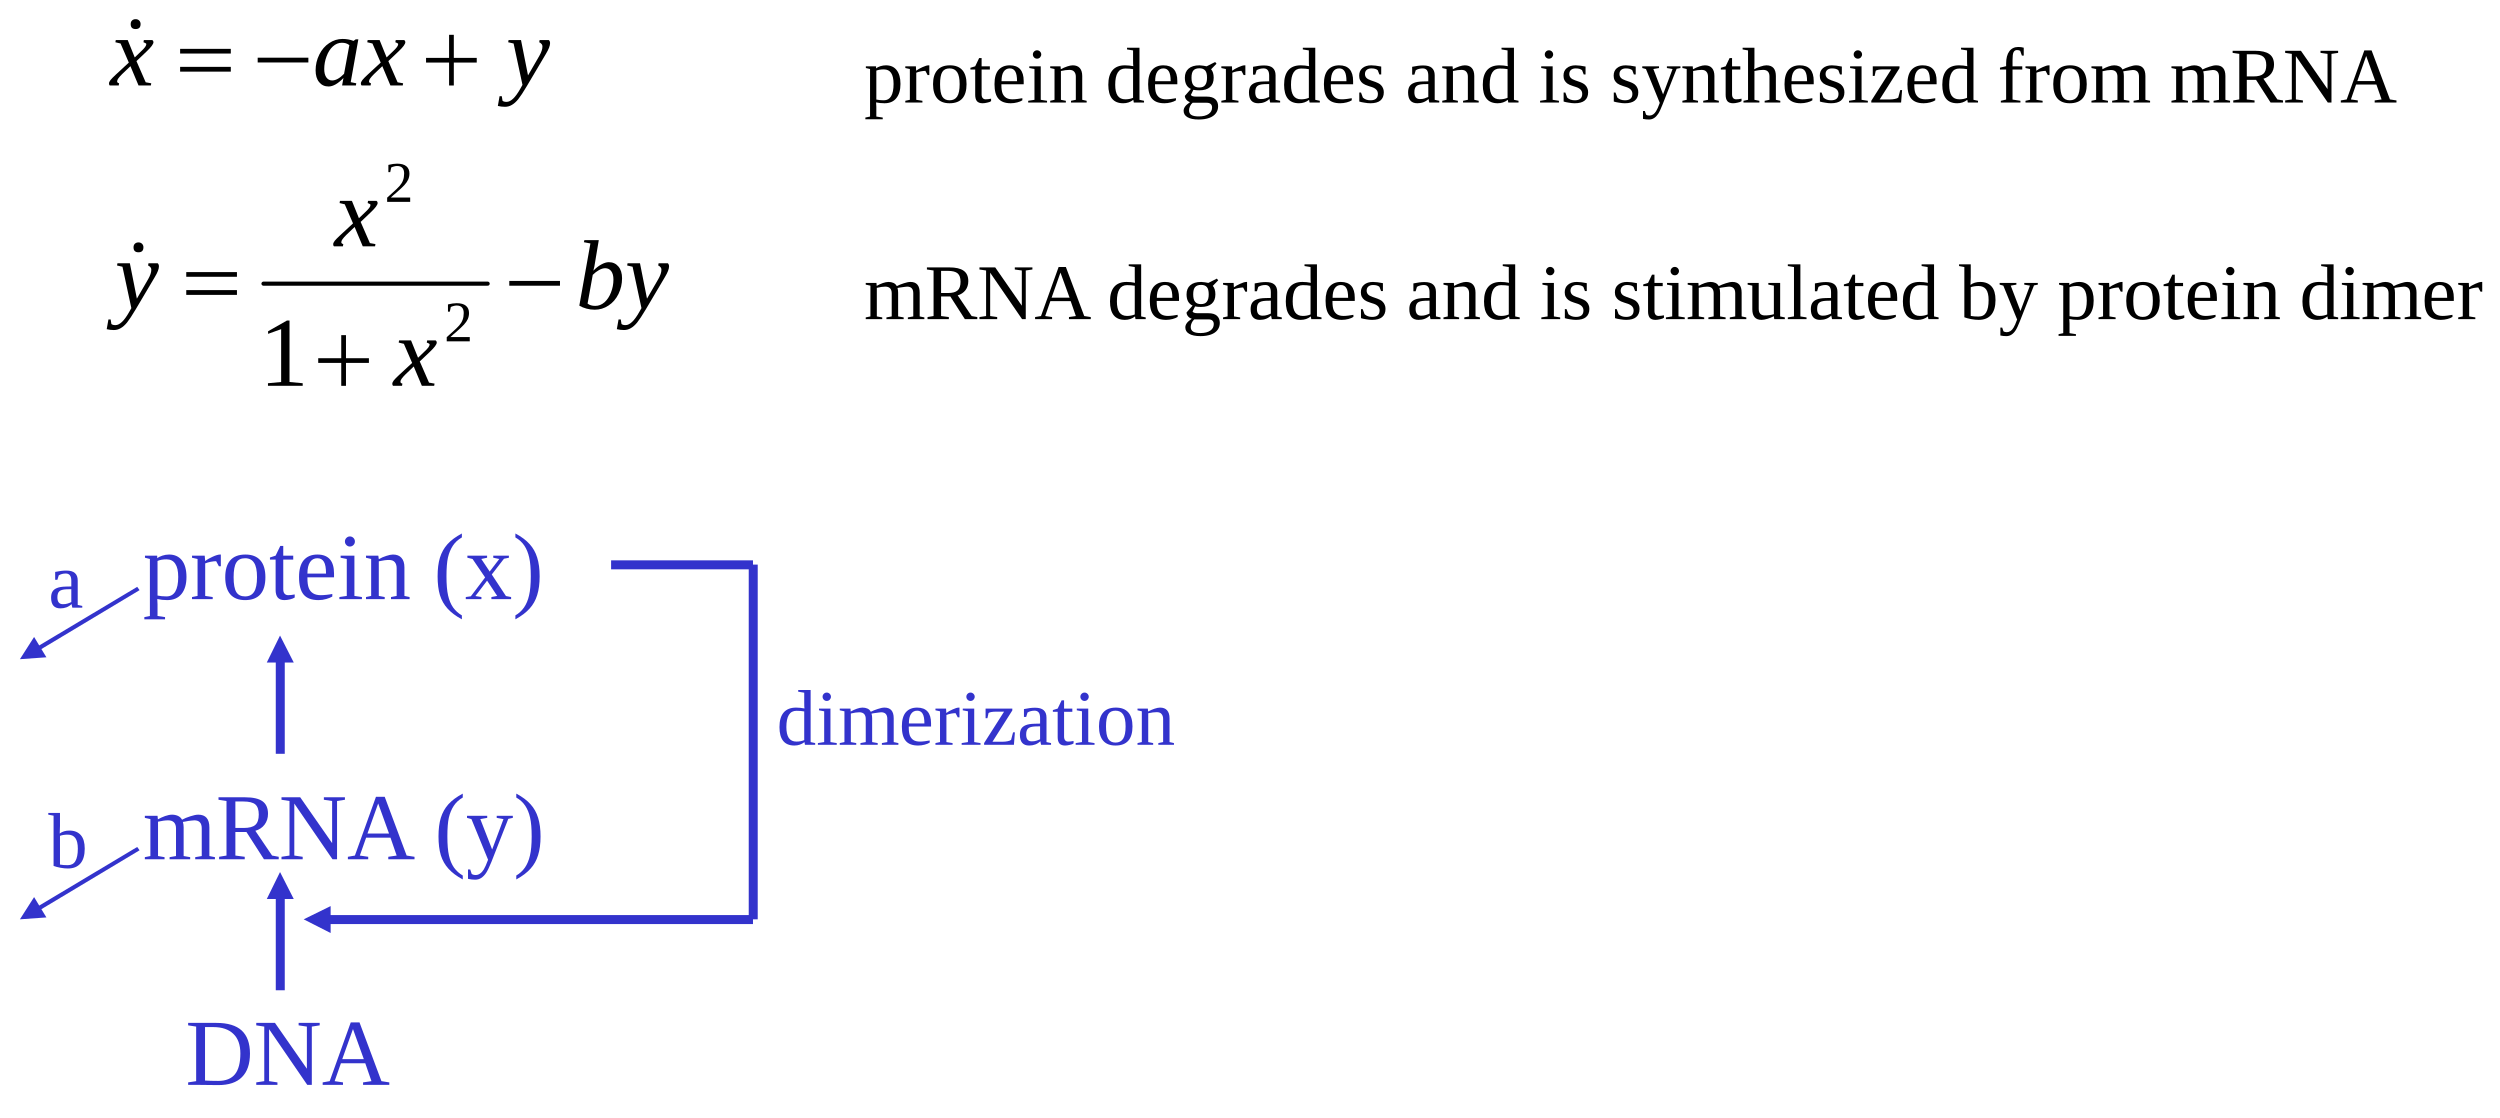
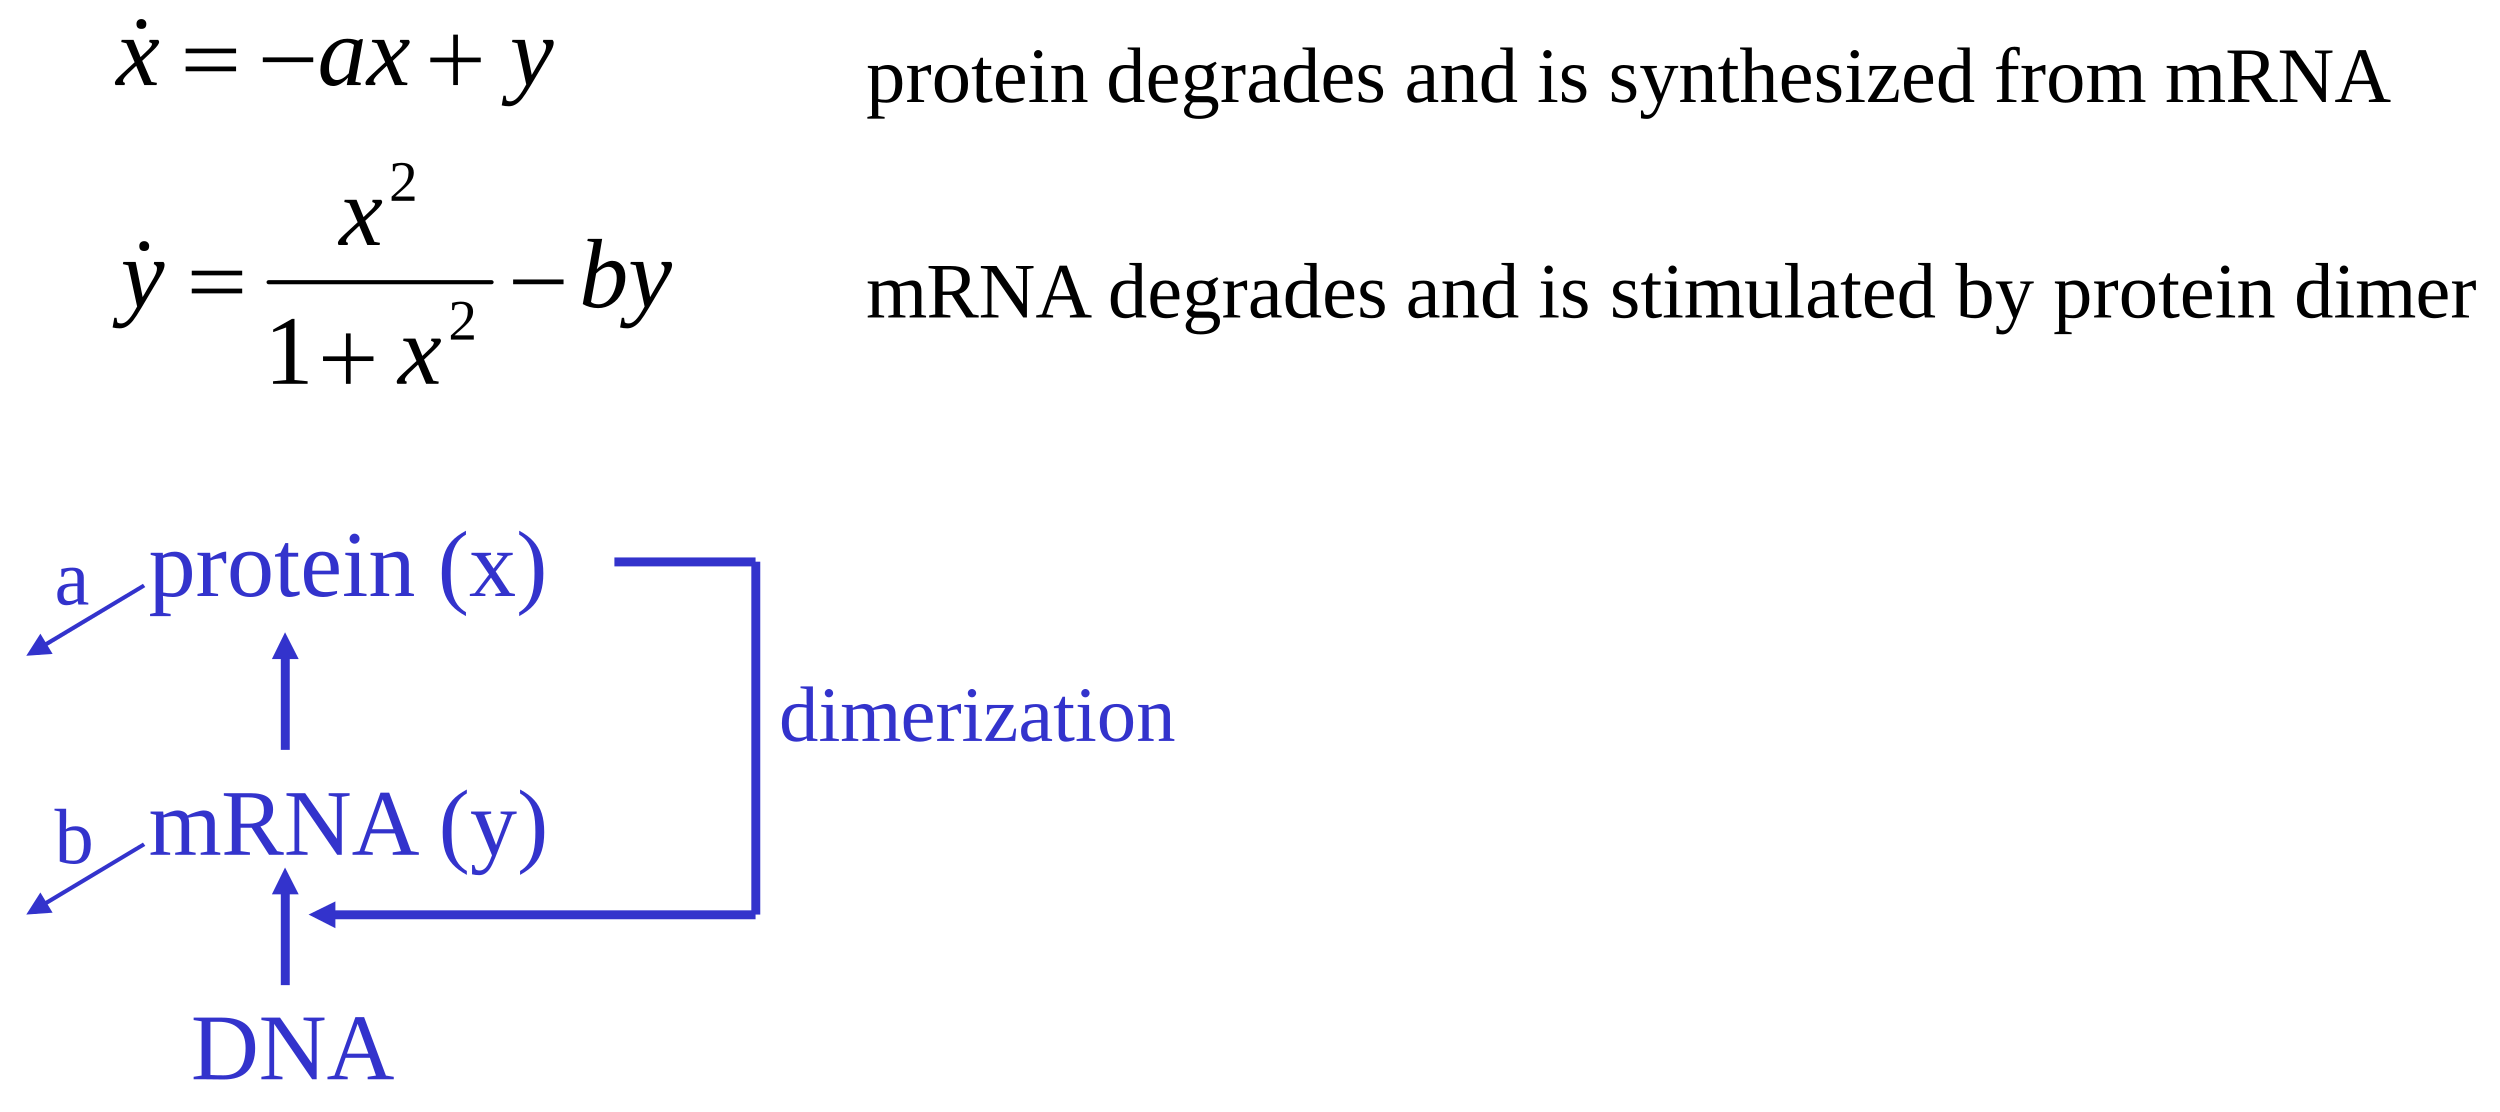
- <svg xmlns="http://www.w3.org/2000/svg" id="Layer_1" version="1.1" viewBox="0 0 317.153 141.801">
+ <svg xmlns="http://www.w3.org/2000/svg" id="Layer_1" version="1.1" width="317" height="141" viewBox="0 0 317.153 141.801">
  <defs>
    <style>
      .st0 {
        font-family: TimesNewRomanPS-ItalicMT, 'Times New Roman';
        font-style: italic;
      }

      .st0, .st1 {
        font-size: 12.542px;
      }

      .st2, .st3, .st4 {
        fill: #33c;
      }

      .st3 {
        font-size: 12px;
      }

      .st3, .st4, .st5, .st1, .st6 {
        font-family: TimesNewRomanPSMT, 'Times New Roman';
      }

      .st4, .st6 {
        font-size: 10.02px;
      }

      .st5 {
        font-size: 7.316px;
      }

      .st7 {
        letter-spacing: .001em;
      }

      .st8 {
        letter-spacing: .001em;
      }

      .st9 {
        letter-spacing: .001em;
      }

      .st10 {
        letter-spacing: .001em;
      }

      .st11 {
        letter-spacing: .001em;
      }

      .st12 {
        letter-spacing: .002em;
      }

      .st13 {
        letter-spacing: .002em;
      }

      .st14 {
        letter-spacing: 0em;
      }

      .st15 {
        fill: none;
        stroke: #000;
        stroke-linecap: round;
        stroke-linejoin: round;
        stroke-width: .521px;
      }

      .st16 {
        letter-spacing: -.057em;
      }

      .st17 {
        letter-spacing: -.022em;
      }

      .st18 {
        letter-spacing: -.015em;
      }

      .st19 {
        letter-spacing: -.016em;
      }

      .st20 {
        letter-spacing: -.051em;
      }

      .st21 {
        letter-spacing: -.028em;
      }

      .st22 {
        letter-spacing: -.004em;
      }

      .st23 {
        letter-spacing: -.004em;
      }

      .st24 {
        letter-spacing: -.011em;
      }

      .st25 {
        letter-spacing: -.01em;
      }

      .st26 {
        letter-spacing: -.01em;
      }

      .st27 {
        letter-spacing: -.01em;
      }

      .st28 {
        letter-spacing: -.007em;
      }

      .st29 {
        letter-spacing: -.001em;
      }

      .st30 {
        letter-spacing: -.001em;
      }

      .st31 {
        letter-spacing: -.003em;
      }

      .st32 {
        letter-spacing: -.002em;
      }

      .st33 {
        letter-spacing: -.002em;
      }

      .st34 {
        letter-spacing: -.002em;
      }

      .st35 {
        letter-spacing: -.002em;
      }

      .st36 {
        letter-spacing: .009em;
      }
    </style>
  </defs>
  <g>
    <line class="st15" x1="33.425" y1="35.986" x2="61.865" y2="35.986" />
    <text class="st0" transform="translate(73.02501 39.16564)">
      <tspan x="0" y="0">by</tspan>
    </text>
    <text class="st0" transform="translate(49.92442 48.94592)">
      <tspan x="0" y="0">x</tspan>
    </text>
    <text class="st0" transform="translate(42.42442 31.24621)">
      <tspan x="0" y="0">x</tspan>
    </text>
    <text class="st0" transform="translate(14.58409 39.16711)">
      <tspan x="0" y="0">y</tspan>
    </text>
    <text class="st0" transform="translate(64.20421 10.84631)">
      <tspan x="0" y="0">y</tspan>
    </text>
    <text class="st0" transform="translate(39.66368 10.84631)">
      <tspan x="0" y="0">ax</tspan>
    </text>
    <text class="st0" transform="translate(13.98351 10.84631)">
      <tspan x="0" y="0">x</tspan>
    </text>
    <rect x="64.61" y="35.639" width="6.43" height=".606" />
    <polygon points="43.291 42.517 43.891 42.517 43.891 45.444 46.8 45.444 46.8 46.038 43.891 46.038 43.891 48.947 43.291 48.947 43.291 46.038 40.37 46.038 40.37 45.444 43.291 45.444 43.291 42.517" />
    <path d="M23.629,34.519h6.43v.594h-6.43v-.594ZM23.629,36.803h6.43v.606h-6.43v-.606Z" />
    <polygon points="56.971 4.416 57.571 4.416 57.571 7.343 60.48 7.343 60.48 7.937 57.571 7.937 57.571 10.846 56.971 10.846 56.971 7.937 54.049 7.937 54.049 7.343 56.971 7.343 56.971 4.416" />
    <rect x="32.69" y="7.319" width="6.43" height=".606" />
    <path d="M22.85,6.198h6.43v.594h-6.43v-.594ZM22.85,8.482h6.43v.606h-6.43v-.606Z" />
    <text class="st5" transform="translate(56.34483 43.30578)">
      <tspan x="0" y="0">2</tspan>
    </text>
    <text class="st5" transform="translate(48.78526 25.60558)">
      <tspan x="0" y="0">2</tspan>
    </text>
    <text class="st1" transform="translate(32.88487 48.94543)">
      <tspan x="0" y="0">1</tspan>
    </text>
    <path d="M18.194,31.379c0,.418-.209.627-.627.627-.418,0-.627-.209-.627-.627,0-.201.058-.355.176-.464.117-.109.268-.163.452-.163.184,0,.334.059.452.176.117.117.176.268.176.451Z" />
    <path d="M17.834,3.058c0,.418-.209.627-.627.627-.418,0-.627-.209-.627-.627,0-.201.058-.355.176-.464.117-.109.268-.163.452-.163.184,0,.334.059.452.176.117.117.176.268.176.451Z" />
    <text class="st6" transform="translate(109.6251 13.00549)">
      <tspan class="st8" x="0" y="0">pro</tspan>
      <tspan class="st35" x="13.387" y="0">t</tspan>
      <tspan class="st8" x="16.15" y="0">e</tspan>
      <tspan class="st35" x="20.608" y="0">i</tspan>
      <tspan class="st8" x="23.372" y="0">n</tspan>
      <tspan class="st21" x="28.392" y="0"> </tspan>
      <tspan class="st8" x="30.616" y="0">degrades</tspan>
      <tspan class="st19" x="66.304" y="0"> </tspan>
      <tspan class="st7" x="68.649" y="0">and</tspan>
      <tspan class="st25" x="83.147" y="0"> </tspan>
      <tspan class="st32" x="85.551" y="0">i</tspan>
      <tspan x="88.315" y="0">s</tspan>
      <tspan class="st23" x="92.214" y="0"> </tspan>
      <tspan class="st7" x="94.679" y="0">s</tspan>
      <tspan class="st31" x="98.589" y="0">y</tspan>
      <tspan class="st7" x="103.569" y="0">n</tspan>
      <tspan class="st32" x="108.589" y="0">t</tspan>
      <tspan class="st11" x="111.353" y="0">hes</tspan>
      <tspan class="st32" x="124.74" y="0">i</tspan>
      <tspan class="st11" x="127.503" y="0">zed</tspan>
      <tspan class="st19" x="141.438" y="0"> </tspan>
      <tspan class="st11" x="143.783" y="0">fro</tspan>
      <tspan class="st24" x="155.497" y="0">m</tspan>
      <tspan class="st23" x="163.18" y="0"> </tspan>
      <tspan class="st24" x="165.645" y="0">m</tspan>
      <tspan class="st32" x="173.329" y="0">R</tspan>
      <tspan class="st11" x="179.992" y="0">N</tspan>
      <tspan x="187.238" y="0">A</tspan>
    </text>
    <text class="st6" transform="translate(109.6251 40.48547)">
      <tspan class="st24" x="0" y="0">m</tspan>
      <tspan class="st35" x="7.684" y="0">R</tspan>
      <tspan class="st11" x="14.347" y="0">N</tspan>
      <tspan class="st20" x="21.593" y="0">A</tspan>
      <tspan class="st8" x="28.318" y="0" xml:space="preserve"> degrades</tspan>
      <tspan class="st17" x="66.521" y="0"> </tspan>
      <tspan class="st11" x="68.806" y="0">and</tspan>
      <tspan class="st26" x="83.303" y="0"> </tspan>
      <tspan class="st32" x="85.708" y="0">i</tspan>
      <tspan x="88.472" y="0">s</tspan>
      <tspan class="st23" x="92.372" y="0"> </tspan>
      <tspan class="st11" x="94.836" y="0">s</tspan>
      <tspan class="st32" x="98.746" y="0">ti</tspan>
      <tspan class="st24" x="104.273" y="0">m</tspan>
      <tspan class="st7" x="111.957" y="0">u</tspan>
      <tspan class="st32" x="116.977" y="0">l</tspan>
      <tspan class="st11" x="119.741" y="0">a</tspan>
      <tspan class="st34" x="124.198" y="0">t</tspan>
      <tspan class="st11" x="126.962" y="0">ed</tspan>
      <tspan class="st23" x="136.439" y="0"> </tspan>
      <tspan class="st7" x="138.904" y="0">b</tspan>
      <tspan class="st31" x="143.924" y="0">y</tspan>
      <tspan class="st22" x="148.904" y="0"> </tspan>
      <tspan class="st11" x="151.37" y="0">pro</tspan>
      <tspan class="st32" x="164.756" y="0">t</tspan>
      <tspan class="st11" x="167.52" y="0">e</tspan>
      <tspan class="st32" x="171.977" y="0">i</tspan>
      <tspan class="st7" x="174.741" y="0">n</tspan>
      <tspan class="st19" x="179.761" y="0"> </tspan>
      <tspan class="st11" x="182.106" y="0">d</tspan>
      <tspan class="st32" x="187.125" y="0">i</tspan>
      <tspan class="st24" x="189.889" y="0">m</tspan>
      <tspan x="197.573" y="0">er</tspan>
    </text>
  </g>
  <g>
    <text class="st3" transform="translate(23.52501 137.6256)">
      <tspan class="st33" x="0" y="0">DN</tspan>
      <tspan x="17.284" y="0">A</tspan>
    </text>
    <path class="st2" d="M33.845,114.046l1.68-3.42,1.74,3.42M36.125,125.626h-1.14v-12.18h1.14v12.18Z" />
    <text class="st3" transform="translate(18.12511 109.0055)">
      <tspan class="st28" x="0" y="0">m</tspan>
      <tspan class="st30" x="9.25" y="0">R</tspan>
      <tspan class="st33" x="17.242" y="0">N</tspan>
      <tspan class="st16" x="25.884" y="0">A</tspan>
      <tspan class="st36" x="33.866" y="0"> </tspan>
      <tspan class="st10" x="36.974" y="0">(</tspan>
      <tspan x="40.982" y="0">y)</tspan>
    </text>
    <path class="st2" d="M33.845,84.046l1.68-3.42,1.74,3.42M36.125,95.626h-1.14v-12.18h1.14v12.18Z" />
    <text class="st3" transform="translate(18.12511 76.00549)">
      <tspan x="0" y="0">pro</tspan>
      <tspan class="st9" x="15.996" y="0">tein</tspan>
      <tspan class="st18" x="34.038" y="0"> </tspan>
      <tspan x="36.858" y="0">(</tspan>
      <tspan class="st10" x="40.854" y="0">x</tspan>
      <tspan x="46.866" y="0">)</tspan>
    </text>
    <rect class="st2" x="77.525" y="71.086" width="18" height="1.14" />
    <path class="st2" d="M5.885,116.386l-3.36.24,1.8-2.82M17.705,107.866l-12.9,7.74-.24-.48,12.84-7.68.3.42Z" />
    <path class="st2" d="M5.885,83.386l-3.36.24,1.8-2.82M17.705,74.866l-12.9,7.74-.24-.48,12.84-7.68.3.42Z" />
    <rect class="st2" x="94.985" y="71.626" width="1.14" height="45" />
    <path class="st2" d="M41.945,118.366l-3.42-1.74,3.42-1.68M95.525,117.226h-54.18v-1.14h54.18v1.14Z" />
    <text class="st4" transform="translate(98.52501 94.48547)">
      <tspan class="st12" x="0" y="0">d</tspan>
      <tspan class="st29" x="5.03" y="0">i</tspan>
      <tspan class="st27" x="7.804" y="0">m</tspan>
      <tspan x="15.498" y="0">e</tspan>
      <tspan class="st29" x="19.945" y="0">r</tspan>
      <tspan class="st14" x="23.271" y="0">izati</tspan>
      <tspan class="st13" x="40.518" y="0">o</tspan>
      <tspan class="st14" x="45.548" y="0">n</tspan>
    </text>
    <text class="st4" transform="translate(6.124619 77.08605)">
      <tspan x="0" y="0">a</tspan>
    </text>
    <text class="st4" transform="translate(6.124619 110.0856)">
      <tspan x="0" y="0">b</tspan>
    </text>
  </g>
</svg>
